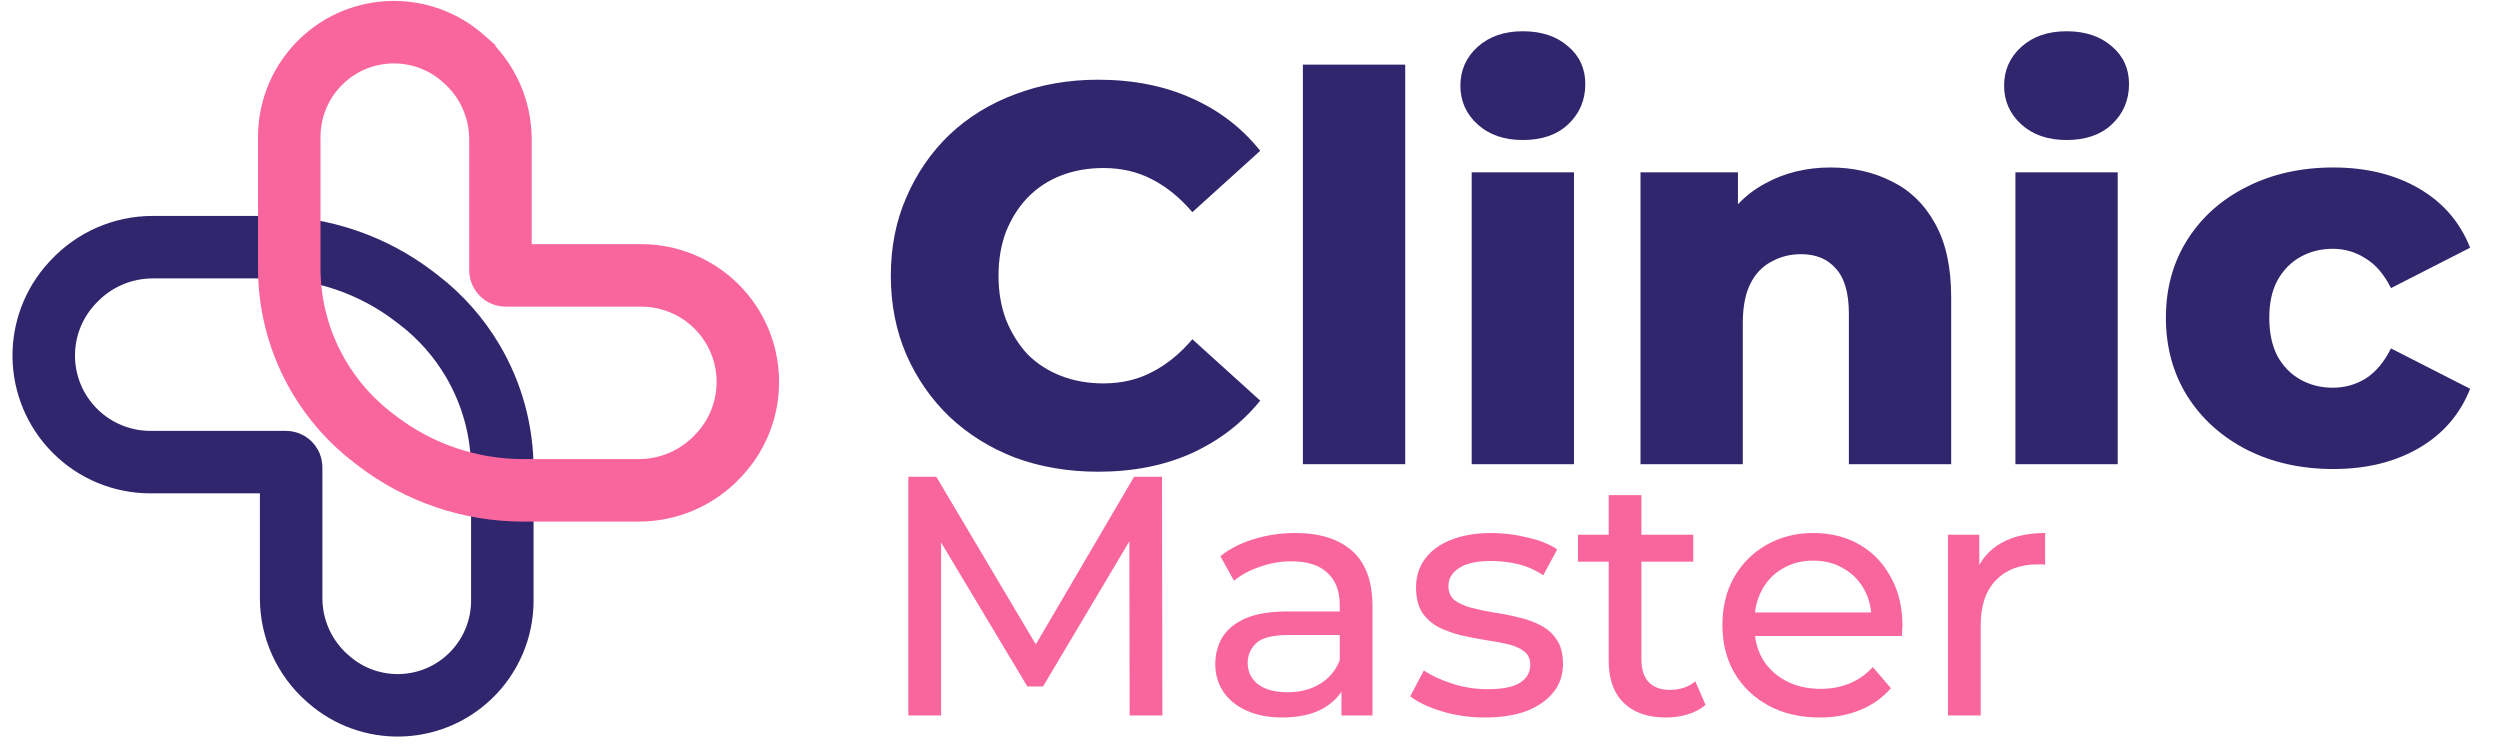
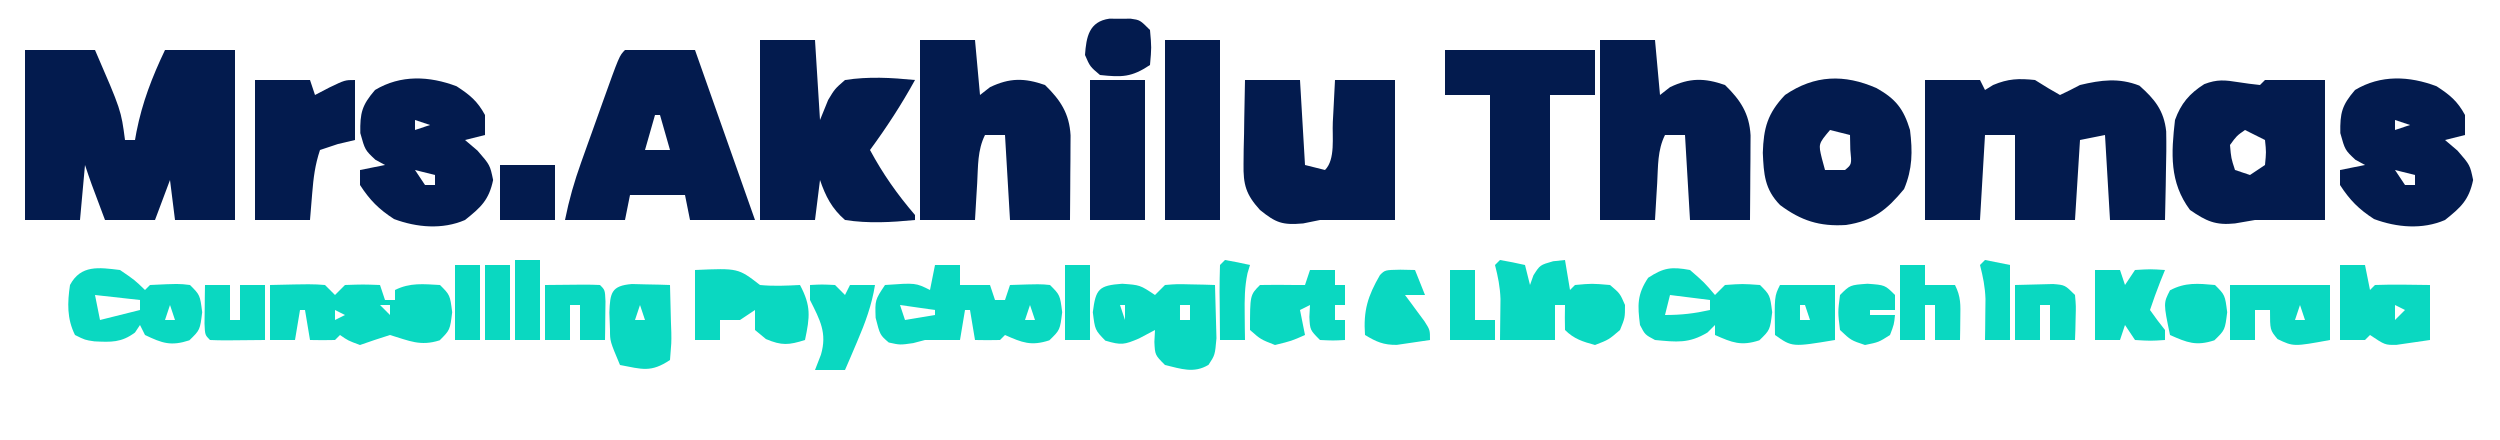
- <svg xmlns="http://www.w3.org/2000/svg" width="400" height="120" viewBox="0 0 400 120" fill="none">
-   <path d="M66.326 47.465L66.982 47.968C70.467 50.637 73.405 53.954 75.636 57.736C78.737 62.994 80.372 68.987 80.372 75.091V96.108C80.372 100.706 78.482 105.101 75.144 108.263C68.863 114.214 59.083 114.398 52.581 108.69L52.379 108.513C48.695 105.278 46.583 100.612 46.583 95.709V74.768C46.583 74.31 46.212 73.938 45.754 73.938H24.054C19.531 73.938 15.193 72.142 11.995 68.944C5.509 62.457 5.315 52.002 11.557 45.28L11.738 45.085C15.017 41.554 19.619 39.547 24.438 39.547H42.967C51.412 39.547 59.621 42.33 66.326 47.465ZM66.326 47.465L63.332 51.373" stroke="#30266D" stroke-width="10" />
-   <path d="M74.073 9.31L74.275 9.487V9.488C77.959 12.722 80.071 17.388 80.071 22.291V43.232C80.071 43.69 80.443 44.062 80.901 44.062H102.601C107.124 44.062 111.461 45.858 114.659 49.056C121.146 55.543 121.339 65.998 115.098 72.72L114.916 72.915C111.637 76.446 107.036 78.453 102.216 78.453H83.688C75.243 78.453 67.033 75.67 60.329 70.535L59.673 70.032C56.187 67.363 53.249 64.046 51.019 60.264C47.918 55.006 46.282 49.013 46.282 42.909V21.892C46.282 17.294 48.173 12.899 51.51 9.737C57.791 3.786 67.572 3.601 74.073 9.31ZM74.073 9.31L70.774 13.067" stroke="#F9669D" stroke-width="10" />
-   <path d="M175.701 75.474C170.934 75.474 166.512 74.727 162.434 73.234C158.413 71.683 154.91 69.5 151.923 66.686C148.994 63.872 146.696 60.569 145.031 56.778C143.365 52.93 142.532 48.709 142.532 44.114C142.532 39.519 143.365 35.326 145.031 31.535C146.696 27.687 148.994 24.356 151.923 21.542C154.91 18.727 158.413 16.573 162.434 15.08C166.512 13.529 170.934 12.754 175.701 12.754C181.273 12.754 186.241 13.73 190.606 15.683C195.028 17.636 198.704 20.45 201.634 24.126L190.778 33.948C188.825 31.65 186.671 29.898 184.317 28.692C182.019 27.486 179.435 26.883 176.563 26.883C174.093 26.883 171.824 27.285 169.757 28.089C167.689 28.893 165.908 30.071 164.415 31.621C162.979 33.115 161.831 34.924 160.969 37.049C160.165 39.174 159.763 41.529 159.763 44.114C159.763 46.698 160.165 49.053 160.969 51.178C161.831 53.304 162.979 55.141 164.415 56.692C165.908 58.186 167.689 59.334 169.757 60.138C171.824 60.942 174.093 61.345 176.563 61.345C179.435 61.345 182.019 60.741 184.317 59.535C186.671 58.329 188.825 56.577 190.778 54.28L201.634 64.101C198.704 67.72 195.028 70.534 190.606 72.544C186.241 74.497 181.273 75.474 175.701 75.474Z" fill="#30266D" />
-   <path d="M208.464 74.268V10.342H224.833V74.268H208.464Z" fill="#30266D" />
-   <path d="M235.471 74.268V27.572H251.84V74.268H235.471ZM243.656 22.403C240.669 22.403 238.257 21.57 236.419 19.905C234.581 18.239 233.662 16.171 233.662 13.702C233.662 11.232 234.581 9.164 236.419 7.498C238.257 5.833 240.669 5 243.656 5C246.642 5 249.055 5.804 250.893 7.412C252.73 8.963 253.649 10.973 253.649 13.443C253.649 16.028 252.73 18.182 250.893 19.905C249.112 21.57 246.7 22.403 243.656 22.403Z" fill="#30266D" />
-   <path d="M292.89 26.797C296.509 26.797 299.783 27.544 302.712 29.037C305.641 30.473 307.939 32.713 309.604 35.757C311.327 38.801 312.189 42.735 312.189 47.56V74.268H295.82V50.231C295.82 46.899 295.13 44.487 293.752 42.994C292.431 41.443 290.564 40.668 288.152 40.668C286.429 40.668 284.849 41.07 283.414 41.874C281.978 42.62 280.858 43.798 280.054 45.406C279.249 47.014 278.847 49.111 278.847 51.695V74.268H262.478V27.572H278.072V40.84L275.057 36.963C276.837 33.574 279.278 31.047 282.38 29.381C285.481 27.658 288.985 26.797 292.89 26.797Z" fill="#30266D" />
-   <path d="M322.466 74.268V27.572H338.835V74.268H322.466ZM330.651 22.403C327.664 22.403 325.252 21.57 323.414 19.905C321.576 18.239 320.657 16.171 320.657 13.702C320.657 11.232 321.576 9.164 323.414 7.498C325.252 5.833 327.664 5 330.651 5C333.637 5 336.05 5.804 337.888 7.412C339.726 8.963 340.644 10.973 340.644 13.443C340.644 16.028 339.726 18.182 337.888 19.905C336.107 21.57 333.695 22.403 330.651 22.403Z" fill="#30266D" />
-   <path d="M373.338 75.043C368.169 75.043 363.545 74.009 359.467 71.941C355.447 69.874 352.288 67.031 349.99 63.412C347.693 59.736 346.544 55.543 346.544 50.834C346.544 46.124 347.693 41.96 349.99 38.341C352.288 34.723 355.447 31.909 359.467 29.898C363.545 27.831 368.169 26.797 373.338 26.797C378.622 26.797 383.188 27.917 387.036 30.157C390.884 32.397 393.613 35.556 395.221 39.634L382.556 46.095C381.465 43.913 380.115 42.333 378.507 41.357C376.899 40.323 375.147 39.806 373.252 39.806C371.356 39.806 369.633 40.237 368.082 41.098C366.532 41.96 365.297 43.224 364.378 44.889C363.516 46.497 363.086 48.479 363.086 50.834C363.086 53.246 363.516 55.285 364.378 56.951C365.297 58.616 366.532 59.88 368.082 60.741C369.633 61.603 371.356 62.034 373.252 62.034C375.147 62.034 376.899 61.546 378.507 60.569C380.115 59.535 381.465 57.927 382.556 55.745L395.221 62.206C393.613 66.284 390.884 69.443 387.036 71.683C383.188 73.923 378.622 75.043 373.338 75.043Z" fill="#30266D" />
-   <path d="M145.332 114.473V76.278H149.806L166.939 105.142H164.539L181.453 76.278H185.928L185.982 114.473H180.744L180.69 84.517H181.945L166.885 109.835H164.375L149.206 84.517H150.57V114.473H145.332Z" fill="#F9669D" />
-   <path d="M214.633 114.473V108.361L214.36 107.216V96.794C214.36 94.575 213.705 92.865 212.395 91.665C211.122 90.428 209.194 89.81 206.612 89.81C204.902 89.81 203.229 90.101 201.592 90.683C199.955 91.228 198.573 91.974 197.445 92.92L195.262 88.991C196.754 87.791 198.536 86.881 200.61 86.263C202.719 85.608 204.92 85.281 207.212 85.281C211.177 85.281 214.232 86.245 216.379 88.173C218.525 90.101 219.598 93.047 219.598 97.012V114.473H214.633ZM205.138 114.8C202.992 114.8 201.101 114.436 199.464 113.709C197.863 112.981 196.627 111.981 195.753 110.708C194.88 109.398 194.444 107.925 194.444 106.288C194.444 104.724 194.808 103.305 195.535 102.032C196.299 100.759 197.518 99.74 199.191 98.976C200.901 98.213 203.192 97.831 206.066 97.831H215.233V101.596H206.284C203.665 101.596 201.901 102.032 200.992 102.905C200.082 103.778 199.628 104.833 199.628 106.07C199.628 107.488 200.191 108.634 201.319 109.507C202.447 110.344 204.011 110.762 206.012 110.762C207.976 110.762 209.685 110.326 211.141 109.453C212.632 108.58 213.705 107.307 214.36 105.633L215.397 109.234C214.705 110.944 213.487 112.308 211.741 113.327C209.995 114.309 207.794 114.8 205.138 114.8Z" fill="#F9669D" />
-   <path d="M237.585 114.8C235.184 114.8 232.893 114.473 230.71 113.818C228.564 113.163 226.873 112.363 225.636 111.417L227.818 107.27C229.055 108.107 230.583 108.816 232.402 109.398C234.221 109.98 236.076 110.271 237.967 110.271C240.404 110.271 242.15 109.926 243.205 109.234C244.297 108.543 244.842 107.579 244.842 106.343C244.842 105.433 244.515 104.724 243.86 104.215C243.205 103.705 242.332 103.323 241.241 103.069C240.186 102.814 239.004 102.596 237.694 102.414C236.385 102.196 235.075 101.941 233.766 101.65C232.456 101.323 231.256 100.886 230.165 100.341C229.073 99.759 228.2 98.976 227.546 97.994C226.891 96.976 226.563 95.63 226.563 93.957C226.563 92.211 227.054 90.683 228.037 89.373C229.019 88.064 230.401 87.063 232.183 86.372C234.002 85.645 236.148 85.281 238.622 85.281C240.514 85.281 242.423 85.517 244.351 85.99C246.316 86.427 247.916 87.063 249.153 87.9L246.916 92.047C245.606 91.174 244.242 90.574 242.823 90.246C241.405 89.919 239.986 89.755 238.567 89.755C236.276 89.755 234.566 90.137 233.438 90.901C232.311 91.628 231.747 92.574 231.747 93.738C231.747 94.72 232.074 95.484 232.729 96.03C233.42 96.539 234.293 96.939 235.348 97.23C236.439 97.521 237.64 97.776 238.949 97.994C240.259 98.176 241.568 98.431 242.878 98.758C244.188 99.049 245.37 99.468 246.425 100.013C247.516 100.559 248.389 101.323 249.044 102.305C249.735 103.287 250.08 104.597 250.08 106.233C250.08 107.979 249.571 109.489 248.553 110.762C247.534 112.035 246.097 113.036 244.242 113.763C242.387 114.454 240.168 114.8 237.585 114.8Z" fill="#F9669D" />
-   <path d="M266.558 114.8C263.647 114.8 261.392 114.018 259.792 112.454C258.191 110.89 257.391 108.652 257.391 105.742V79.224H262.629V105.524C262.629 107.088 263.011 108.289 263.775 109.125C264.575 109.962 265.703 110.38 267.158 110.38C268.795 110.38 270.159 109.926 271.25 109.016L272.887 112.781C272.087 113.472 271.123 113.982 269.995 114.309C268.904 114.636 267.758 114.8 266.558 114.8ZM252.48 89.864V85.554H270.923V89.864H252.48Z" fill="#F9669D" />
-   <path d="M291.138 114.8C288.046 114.8 285.318 114.163 282.953 112.89C280.625 111.617 278.806 109.871 277.497 107.652C276.224 105.433 275.587 102.887 275.587 100.013C275.587 97.139 276.205 94.593 277.442 92.374C278.715 90.155 280.443 88.427 282.626 87.191C284.845 85.917 287.336 85.281 290.101 85.281C292.902 85.281 295.376 85.899 297.522 87.136C299.668 88.373 301.341 90.119 302.542 92.374C303.778 94.593 304.397 97.194 304.397 100.177C304.397 100.395 304.379 100.65 304.342 100.941C304.342 101.232 304.324 101.505 304.288 101.759H279.679V97.994H301.559L299.431 99.304C299.468 97.449 299.086 95.794 298.286 94.339C297.485 92.883 296.376 91.756 294.957 90.956C293.575 90.119 291.956 89.701 290.101 89.701C288.282 89.701 286.663 90.119 285.245 90.956C283.826 91.756 282.717 92.902 281.916 94.393C281.116 95.848 280.716 97.521 280.716 99.413V100.286C280.716 102.214 281.153 103.942 282.026 105.47C282.935 106.961 284.19 108.125 285.79 108.962C287.391 109.798 289.228 110.217 291.301 110.217C293.011 110.217 294.557 109.926 295.939 109.344C297.358 108.762 298.595 107.889 299.65 106.725L302.542 110.107C301.232 111.635 299.595 112.799 297.631 113.6C295.703 114.4 293.539 114.8 291.138 114.8Z" fill="#F9669D" />
-   <path d="M311.67 114.473V85.554H316.69V93.411L316.199 91.447C317 89.446 318.345 87.918 320.237 86.863C322.129 85.808 324.457 85.281 327.221 85.281V90.355C327.003 90.319 326.785 90.301 326.566 90.301C326.385 90.301 326.203 90.301 326.021 90.301C323.22 90.301 321.001 91.137 319.364 92.811C317.727 94.484 316.909 96.903 316.909 100.068V114.473H311.67Z" fill="#F9669D" />
+ <svg xmlns="http://www.w3.org/2000/svg" version="1.1" width="500" height="88">
+   <path d="M0 0 C4.62 0 9.24 0 14 0 C19.223 12.054 19.223 12.054 20 18 C20.66 18 21.32 18 22 18 C22.098 17.455 22.196 16.909 22.297 16.348 C23.468 10.441 25.412 5.435 28 0 C32.62 0 37.24 0 42 0 C42 11.22 42 22.44 42 34 C38.04 34 34.08 34 30 34 C29.67 31.36 29.34 28.72 29 26 C28.01 28.64 27.02 31.28 26 34 C22.7 34 19.4 34 16 34 C13.125 26.375 13.125 26.375 12 23 C11.67 26.63 11.34 30.26 11 34 C7.37 34 3.74 34 0 34 C0 22.78 0 11.56 0 0 Z " fill="#031B4E" transform="translate(5,10)" />
+   <path d="M0 0 C3.63 0 7.26 0 11 0 C11.33 0.66 11.66 1.32 12 2 C12.804 1.505 12.804 1.505 13.625 1 C16.657 -0.276 18.731 -0.334 22 0 C22.866 0.536 23.733 1.073 24.625 1.625 C25.409 2.079 26.192 2.533 27 3 C28.354 2.375 29.685 1.702 31 1 C35.232 -0.007 38.781 -0.477 42.875 1.125 C45.924 3.815 47.802 6.108 48.239 10.28 C48.295 12.964 48.261 15.63 48.188 18.312 C48.167 19.71 48.167 19.71 48.146 21.135 C48.111 23.423 48.057 25.712 48 28 C44.37 28 40.74 28 37 28 C36.67 22.39 36.34 16.78 36 11 C34.35 11.33 32.7 11.66 31 12 C30.67 17.28 30.34 22.56 30 28 C26.04 28 22.08 28 18 28 C18 22.39 18 16.78 18 11 C16.02 11 14.04 11 12 11 C11.67 16.61 11.34 22.22 11 28 C7.37 28 3.74 28 0 28 C0 18.76 0 9.52 0 0 Z " fill="#031B4E" transform="translate(385,16)" />
+   <path d="M0 0 C4.62 0 9.24 0 14 0 C17.96 11.22 21.92 22.44 26 34 C21.71 34 17.42 34 13 34 C12.505 31.525 12.505 31.525 12 29 C8.37 29 4.74 29 1 29 C0.505 31.475 0.505 31.475 0 34 C-3.96 34 -7.92 34 -12 34 C-11.178 29.888 -10.152 26.348 -8.75 22.422 C-8.307 21.179 -7.863 19.937 -7.406 18.656 C-7.176 18.016 -6.945 17.375 -6.707 16.715 C-5.998 14.744 -5.295 12.771 -4.594 10.797 C-1.13 1.13 -1.13 1.13 0 0 Z M6 13 C5.34 15.31 4.68 17.62 4 20 C5.65 20 7.3 20 9 20 C8.34 17.69 7.68 15.38 7 13 C6.67 13 6.34 13 6 13 Z " fill="#031B4E" transform="translate(125,10)" />
+   <path d="M0 0 C3.63 0 7.26 0 11 0 C11.33 3.63 11.66 7.26 12 11 C12.66 10.484 13.32 9.969 14 9.438 C17.943 7.548 20.876 7.568 25 9 C28.081 12.002 29.875 14.695 30.114 19.085 C30.108 19.865 30.103 20.645 30.098 21.449 C30.094 22.297 30.091 23.144 30.088 24.018 C30.08 24.899 30.071 25.78 30.062 26.688 C30.058 27.58 30.053 28.473 30.049 29.393 C30.037 31.595 30.019 33.798 30 36 C26.04 36 22.08 36 18 36 C17.67 30.39 17.34 24.78 17 19 C15.68 19 14.36 19 13 19 C11.479 22.042 11.626 25.28 11.438 28.625 C11.394 29.331 11.351 30.038 11.307 30.766 C11.201 32.51 11.1 34.255 11 36 C7.37 36 3.74 36 0 36 C0 24.12 0 12.24 0 0 Z " fill="#031B4E" transform="translate(320,8)" />
+   <path d="M0 0 C3.63 0 7.26 0 11 0 C11.33 3.63 11.66 7.26 12 11 C12.66 10.484 13.32 9.969 14 9.438 C17.943 7.548 20.876 7.568 25 9 C28.081 12.002 29.875 14.695 30.114 19.085 C30.108 19.865 30.103 20.645 30.098 21.449 C30.094 22.297 30.091 23.144 30.088 24.018 C30.08 24.899 30.071 25.78 30.062 26.688 C30.058 27.58 30.053 28.473 30.049 29.393 C30.037 31.595 30.019 33.798 30 36 C26.04 36 22.08 36 18 36 C17.67 30.39 17.34 24.78 17 19 C15.68 19 14.36 19 13 19 C11.479 22.042 11.626 25.28 11.438 28.625 C11.394 29.331 11.351 30.038 11.307 30.766 C11.201 32.51 11.1 34.255 11 36 C7.37 36 3.74 36 0 36 C0 24.12 0 12.24 0 0 Z " fill="#031B4E" transform="translate(184,8)" />
+   <path d="M0 0 C3.63 0 7.26 0 11 0 C11.33 5.28 11.66 10.56 12 16 C12.536 14.68 13.072 13.36 13.625 12 C14.957 9.781 14.957 9.781 17 8 C21.731 7.271 26.249 7.537 31 8 C28.283 12.931 25.333 17.463 22 22 C24.616 26.844 27.422 30.826 31 35 C31 35.33 31 35.66 31 36 C26.249 36.463 21.731 36.729 17 36 C14.359 33.697 13.131 31.289 12 28 C11.67 30.64 11.34 33.28 11 36 C7.37 36 3.74 36 0 36 C0 24.12 0 12.24 0 0 Z " fill="#031B4E" transform="translate(152,8)" />
+   <path d="M0 0 C1.432 0.223 2.87 0.419 4.312 0.562 C4.643 0.233 4.973 -0.098 5.312 -0.438 C9.273 -0.438 13.232 -0.438 17.312 -0.438 C17.312 8.803 17.312 18.043 17.312 27.562 C12.693 27.562 8.072 27.562 3.312 27.562 C1.992 27.789 0.672 28.016 -0.688 28.25 C-4.629 28.661 -6.439 27.777 -9.688 25.562 C-13.824 19.991 -13.45 14.235 -12.688 7.562 C-11.503 4.284 -9.824 2.284 -6.84 0.391 C-4.257 -0.603 -2.714 -0.435 0 0 Z M1.312 9.562 C-0.354 10.727 -0.354 10.727 -1.688 12.562 C-1.457 15.217 -1.457 15.217 -0.688 17.562 C0.302 17.892 1.292 18.223 2.312 18.562 C3.303 17.902 4.293 17.242 5.312 16.562 C5.563 13.979 5.563 13.979 5.312 11.562 C3.993 10.902 2.672 10.242 1.312 9.562 Z " fill="#031B4E" transform="translate(447.6875,16.4375)" />
+   <path d="M0 0 C3.63 0 7.26 0 11 0 C11.33 5.61 11.66 11.22 12 17 C13.32 17.33 14.64 17.66 16 18 C18.119 15.881 17.418 11.38 17.562 8.438 C17.606 7.631 17.649 6.825 17.693 5.994 C17.8 3.996 17.9 1.998 18 0 C21.96 0 25.92 0 30 0 C30 9.24 30 18.48 30 28 C25 28 20 28 15 28 C13.886 28.227 12.773 28.454 11.625 28.688 C7.462 29.046 6.203 28.58 3 26 C0.188 22.901 -0.365 20.954 -0.293 16.797 C-0.283 15.817 -0.274 14.838 -0.264 13.828 C-0.226 12.304 -0.226 12.304 -0.188 10.75 C-0.174 9.719 -0.16 8.688 -0.146 7.625 C-0.111 5.083 -0.057 2.541 0 0 Z " fill="#031B4E" transform="translate(249,16)" />
+   <path d="M0 0 C3.807 2.146 5.397 4.099 6.688 8.375 C7.219 12.671 7.196 16.172 5.5 20.188 C2.006 24.405 -0.654 26.536 -6.125 27.375 C-11.391 27.705 -15.095 26.521 -19.312 23.375 C-22.397 20.194 -22.559 17.212 -22.75 12.938 C-22.597 7.987 -21.819 5.066 -18.312 1.375 C-12.369 -2.677 -6.426 -2.818 0 0 Z M-9.312 8.375 C-11.646 11.156 -11.646 11.156 -10.938 14.062 C-10.731 14.826 -10.525 15.589 -10.312 16.375 C-8.992 16.375 -7.673 16.375 -6.312 16.375 C-4.956 15.25 -4.956 15.25 -5.25 12.312 C-5.271 11.343 -5.291 10.374 -5.312 9.375 C-6.633 9.045 -7.952 8.715 -9.312 8.375 Z " fill="#031B4E" transform="translate(375.3125,17.625)" />
+   <path d="M0 0 C2.677 1.743 4.164 2.958 5.688 5.75 C5.688 7.07 5.688 8.39 5.688 9.75 C4.367 10.08 3.047 10.41 1.688 10.75 C2.925 11.802 2.925 11.802 4.188 12.875 C6.688 15.75 6.688 15.75 7.312 18.75 C6.477 22.761 4.858 24.228 1.688 26.75 C-2.833 28.709 -7.981 28.246 -12.5 26.562 C-15.55 24.597 -17.339 22.786 -19.312 19.75 C-19.312 18.76 -19.312 17.77 -19.312 16.75 C-17.663 16.42 -16.012 16.09 -14.312 15.75 C-15.272 15.224 -15.272 15.224 -16.25 14.688 C-18.312 12.75 -18.312 12.75 -19.25 9.375 C-19.32 5.313 -18.935 3.81 -16.312 0.75 C-11.154 -2.345 -5.439 -2.052 0 0 Z M-8.312 6.75 C-8.312 7.41 -8.312 8.07 -8.312 8.75 C-7.322 8.42 -6.332 8.09 -5.312 7.75 C-6.303 7.42 -7.293 7.09 -8.312 6.75 Z M-8.312 16.75 C-7.322 18.235 -7.322 18.235 -6.312 19.75 C-5.652 19.75 -4.992 19.75 -4.312 19.75 C-4.312 19.09 -4.312 18.43 -4.312 17.75 C-5.633 17.42 -6.952 17.09 -8.312 16.75 Z " fill="#031B4E" transform="translate(487.3125,17.25)" />
+   <path d="M0 0 C2.677 1.743 4.164 2.958 5.688 5.75 C5.688 7.07 5.688 8.39 5.688 9.75 C4.367 10.08 3.047 10.41 1.688 10.75 C2.925 11.802 2.925 11.802 4.188 12.875 C6.688 15.75 6.688 15.75 7.312 18.75 C6.477 22.761 4.858 24.228 1.688 26.75 C-2.833 28.709 -7.981 28.246 -12.5 26.562 C-15.55 24.597 -17.339 22.786 -19.312 19.75 C-19.312 18.76 -19.312 17.77 -19.312 16.75 C-17.663 16.42 -16.012 16.09 -14.312 15.75 C-15.272 15.224 -15.272 15.224 -16.25 14.688 C-18.312 12.75 -18.312 12.75 -19.25 9.375 C-19.32 5.313 -18.935 3.81 -16.312 0.75 C-11.154 -2.345 -5.439 -2.052 0 0 Z M-8.312 6.75 C-8.312 7.41 -8.312 8.07 -8.312 8.75 C-7.322 8.42 -6.332 8.09 -5.312 7.75 C-6.303 7.42 -7.293 7.09 -8.312 6.75 Z M-8.312 16.75 C-7.322 18.235 -7.322 18.235 -6.312 19.75 C-5.652 19.75 -4.992 19.75 -4.312 19.75 C-4.312 19.09 -4.312 18.43 -4.312 17.75 C-5.633 17.42 -6.952 17.09 -8.312 16.75 Z " fill="#031B4E" transform="translate(91.3125,17.25)" />
+   <path d="M0 0 C9.9 0 19.8 0 30 0 C30 2.97 30 5.94 30 9 C27.03 9 24.06 9 21 9 C21 17.25 21 25.5 21 34 C17.04 34 13.08 34 9 34 C9 25.75 9 17.5 9 9 C6.03 9 3.06 9 0 9 C0 6.03 0 3.06 0 0 Z " fill="#031B4E" transform="translate(289,10)" />
+   <path d="M0 0 C3.63 0 7.26 0 11 0 C11.33 0.99 11.66 1.98 12 3 C12.949 2.505 13.898 2.01 14.875 1.5 C18 0 18 0 20 0 C20 3.96 20 7.92 20 12 C18.298 12.402 18.298 12.402 16.562 12.812 C15.387 13.204 14.211 13.596 13 14 C11.997 17.008 11.697 19.538 11.438 22.688 C11.293 24.441 11.149 26.194 11 28 C7.37 28 3.74 28 0 28 C0 18.76 0 9.52 0 0 Z " fill="#031B4E" transform="translate(51,16)" />
+   <path d="M0 0 C3.63 0 7.26 0 11 0 C11 11.88 11 23.76 11 36 C7.37 36 3.74 36 0 36 C0 24.12 0 12.24 0 0 Z " fill="#031B4E" transform="translate(233,8)" />
+   <path d="M0 0 C1.65 0 3.3 0 5 0 C5 1.32 5 2.64 5 4 C6.98 4 8.96 4 11 4 C11.33 4.99 11.66 5.98 12 7 C12.66 7 13.32 7 14 7 C14.33 6.01 14.66 5.02 15 4 C21.055 3.805 21.055 3.805 23 4 C25 6 25 6 25.438 9.438 C25 13 25 13 22.875 15.062 C19.213 16.257 17.46 15.529 14 14 C13.67 14.33 13.34 14.66 13 15 C11.334 15.041 9.666 15.043 8 15 C7.67 13.02 7.34 11.04 7 9 C6.67 9 6.34 9 6 9 C5.67 10.98 5.34 12.96 5 15 C2.667 15 0.333 15 -2 15 C-2.784 15.206 -3.567 15.412 -4.375 15.625 C-7 16 -7 16 -9.25 15.5 C-11 14 -11 14 -11.875 10.562 C-12 7 -12 7 -10 4 C-3.875 3.562 -3.875 3.562 -1 5 C-0.67 3.35 -0.34 1.7 0 0 Z M-7 8 C-6.67 8.99 -6.34 9.98 -6 11 C-4.02 10.67 -2.04 10.34 0 10 C0 9.67 0 9.34 0 9 C-2.31 8.67 -4.62 8.34 -7 8 Z M19 8 C18.67 8.99 18.34 9.98 18 11 C18.66 11 19.32 11 20 11 C19.67 10.01 19.34 9.02 19 8 Z " fill="#0AD8C1" transform="translate(187,53)" />
+   <path d="M0 0 C8.398 -0.195 8.398 -0.195 11 0 C11.66 0.66 12.32 1.32 13 2 C13.66 1.34 14.32 0.68 15 0 C18.625 -0.125 18.625 -0.125 22 0 C22.33 0.99 22.66 1.98 23 3 C23.66 3 24.32 3 25 3 C25 2.34 25 1.68 25 1 C28.013 -0.507 30.683 -0.178 34 0 C36 2 36 2 36.438 5.438 C36 9 36 9 33.938 11.062 C30.039 12.307 27.869 11.154 24 10 C21.988 10.631 19.986 11.294 18 12 C15.625 11.125 15.625 11.125 14 10 C13.67 10.33 13.34 10.66 13 11 C11.334 11.041 9.666 11.043 8 11 C7.67 9.02 7.34 7.04 7 5 C6.67 5 6.34 5 6 5 C5.67 6.98 5.34 8.96 5 11 C3.35 11 1.7 11 0 11 C0 7.37 0 3.74 0 0 Z M22 4 C22.66 4.66 23.32 5.32 24 6 C24 5.34 24 4.68 24 4 C23.34 4 22.68 4 22 4 Z M13 5 C13 5.66 13 6.32 13 7 C13.66 6.67 14.32 6.34 15 6 C14.34 5.67 13.68 5.34 13 5 Z " fill="#0AD8C1" transform="translate(54,57)" />
+   <path d="M0 0 C3.63 0 7.26 0 11 0 C11 9.24 11 18.48 11 28 C7.37 28 3.74 28 0 28 C0 18.76 0 9.52 0 0 Z " fill="#031B4E" transform="translate(218,16)" />
+   <path d="M0 0 C3.562 0.25 3.562 0.25 6.562 2.25 C7.223 1.59 7.883 0.93 8.562 0.25 C10.945 0.055 10.945 0.055 13.688 0.125 C14.598 0.143 15.508 0.161 16.445 0.18 C17.144 0.203 17.843 0.226 18.562 0.25 C18.643 2.52 18.702 4.791 18.75 7.062 C18.802 8.959 18.802 8.959 18.855 10.895 C18.562 14.25 18.562 14.25 17.273 16.211 C14.335 17.995 11.763 17.006 8.562 16.25 C6.562 14.25 6.562 14.25 6.438 11.625 C6.479 10.841 6.52 10.057 6.562 9.25 C5.511 9.807 4.459 10.364 3.375 10.938 C0.428 12.19 -0.156 12.334 -3.375 11.375 C-5.438 9.25 -5.438 9.25 -5.875 5.688 C-5.283 1.036 -4.696 0.342 0 0 Z M-0.438 4.25 C-0.107 5.24 0.223 6.23 0.562 7.25 C0.562 6.26 0.562 5.27 0.562 4.25 C0.233 4.25 -0.098 4.25 -0.438 4.25 Z M11.562 4.25 C11.562 5.24 11.562 6.23 11.562 7.25 C12.223 7.25 12.883 7.25 13.562 7.25 C13.562 6.26 13.562 5.27 13.562 4.25 C12.902 4.25 12.242 4.25 11.562 4.25 Z " fill="#0AD8C1" transform="translate(224.4375,56.75)" />
+   <path d="M0 0 C1.675 0.286 3.344 0.618 5 1 C5.33 2.32 5.66 3.64 6 5 C6.227 4.361 6.454 3.721 6.688 3.062 C8 1 8 1 10.625 0.25 C11.409 0.168 12.193 0.085 13 0 C13.33 1.98 13.66 3.96 14 6 C14.33 5.67 14.66 5.34 15 5 C18.375 4.688 18.375 4.688 22 5 C24 6.688 24 6.688 25 9 C25 11.562 25 11.562 24 14 C21.75 15.938 21.75 15.938 19 17 C16.57 16.337 14.799 15.799 13 14 C12.959 12.334 12.957 10.666 13 9 C12.34 9 11.68 9 11 9 C11 11.31 11 13.62 11 16 C7.37 16 3.74 16 0 16 C0.033 13.266 0.065 10.531 0.098 7.797 C0.012 5.338 -0.399 3.362 -1 1 C-0.67 0.67 -0.34 0.34 0 0 Z " fill="#0AD8C1" transform="translate(300,52)" />
+   <path d="M0 0 C2.938 2 2.938 2 5 4 C5.33 3.67 5.66 3.34 6 3 C11.736 2.727 11.736 2.727 14 3 C16 5 16 5 16.438 8.438 C16 12 16 12 13.875 14.062 C10.175 15.269 8.464 14.653 5 13 C4.67 12.34 4.34 11.68 4 11 C3.67 11.495 3.34 11.99 3 12.5 C0.276 14.543 -1.79 14.433 -5.125 14.273 C-7 14 -7 14 -9 13 C-10.629 9.741 -10.527 6.561 -10 3 C-7.828 -1.088 -4.199 -0.507 0 0 Z M-5 5 C-4.67 6.65 -4.34 8.3 -4 10 C-1.36 9.34 1.28 8.68 4 8 C4 7.34 4 6.68 4 6 C1.03 5.67 -1.94 5.34 -5 5 Z M10 7 C9.67 7.99 9.34 8.98 9 10 C9.66 10 10.32 10 11 10 C10.67 9.01 10.34 8.02 10 7 Z " fill="#0AD8C1" transform="translate(24,54)" />
+   <path d="M0 0 C2.875 2.5 2.875 2.5 5 5 C5.66 4.34 6.32 3.68 7 3 C10.5 2.75 10.5 2.75 14 3 C16 5 16 5 16.438 8.438 C16 12 16 12 13.875 14.062 C10.213 15.257 8.46 14.529 5 13 C5 12.34 5 11.68 5 11 C4.505 11.495 4.01 11.99 3.5 12.5 C-0.226 14.736 -2.679 14.412 -7 14 C-9 12.938 -9 12.938 -10 11 C-10.5 7.069 -10.6 4.899 -8.375 1.562 C-5.243 -0.498 -3.685 -0.677 0 0 Z M-4 5 C-4.33 6.32 -4.66 7.64 -5 9 C-1.727 9 0.847 8.701 4 8 C4 7.34 4 6.68 4 6 C1.36 5.67 -1.28 5.34 -4 5 Z M10 7 C10 10 10 10 10 10 Z " fill="#0AD8C1" transform="translate(338,54)" />
+   <path d="M0 0 C8.633 -0.381 8.633 -0.381 13 3 C15.719 3.269 18.258 3.137 21 3 C23.249 7.218 22.978 9.356 22 14 C18.757 15.019 17.373 15.158 14.188 13.812 C13.466 13.214 12.744 12.616 12 12 C12 10.68 12 9.36 12 8 C11.01 8.66 10.02 9.32 9 10 C7.68 10 6.36 10 5 10 C5 11.32 5 12.64 5 14 C3.35 14 1.7 14 0 14 C0 9.38 0 4.76 0 0 Z M5 4 C6 6 6 6 6 6 Z " fill="#0AD8C1" transform="translate(139,54)" />
+   <path d="M0 0 C1.65 0 3.3 0 5 0 C5.33 1.65 5.66 3.3 6 5 C6.33 4.67 6.66 4.34 7 4 C10.669 3.857 14.327 3.958 18 4 C18 7.63 18 11.26 18 15 C16.577 15.206 15.154 15.412 13.688 15.625 C12.887 15.741 12.086 15.857 11.262 15.977 C9 16 9 16 6 14 C5.67 14.33 5.34 14.66 5 15 C3.35 15 1.7 15 0 15 C0 10.05 0 5.1 0 0 Z M11 8 C11 8.99 11 9.98 11 11 C11.66 10.34 12.32 9.68 13 9 C12.34 8.67 11.68 8.34 11 8 Z " fill="#0AD8C1" transform="translate(468,53)" />
+   <path d="M0 0 C6.667 0 13.333 0 20 0 C20 3.63 20 7.26 20 11 C12.709 12.337 12.709 12.337 9.5 10.812 C8 9 8 9 8 5 C7.01 5 6.02 5 5 5 C5 6.98 5 8.96 5 11 C3.35 11 1.7 11 0 11 C0 7.37 0 3.74 0 0 Z M14 4 C13.67 4.99 13.34 5.98 13 7 C13.66 7 14.32 7 15 7 C14.67 6.01 14.34 5.02 14 4 Z " fill="#0AD8C1" transform="translate(446,57)" />
+   <path d="M0 0 C1.65 0 3.3 0 5 0 C5 0.99 5 1.98 5 3 C5.66 3 6.32 3 7 3 C7 4.32 7 5.64 7 7 C6.34 7 5.68 7 5 7 C5 7.99 5 8.98 5 10 C5.66 10 6.32 10 7 10 C7 11.32 7 12.64 7 14 C4.625 14.125 4.625 14.125 2 14 C0 12 0 12 -0.125 9.375 C-0.084 8.591 -0.043 7.808 0 7 C-0.99 7.495 -0.99 7.495 -2 8 C-1.67 9.65 -1.34 11.3 -1 13 C-3.688 14.188 -3.688 14.188 -7 15 C-9.875 13.875 -9.875 13.875 -12 12 C-12 5 -12 5 -10 3 C-7.667 2.958 -5.333 2.959 -3 3 C-2.34 3 -1.68 3 -1 3 C-0.67 2.01 -0.34 1.02 0 0 Z " fill="#0AD8C1" transform="translate(262,54)" />
+   <path d="M0 0 C0.905 0.023 1.81 0.046 2.742 0.07 C4.107 0.097 4.107 0.097 5.5 0.125 C6.199 0.148 6.897 0.171 7.617 0.195 C7.698 2.654 7.758 5.111 7.805 7.57 C7.842 8.618 7.842 8.618 7.881 9.688 C7.91 11.719 7.91 11.719 7.617 15.195 C3.767 17.762 2.031 17.028 -2.383 16.195 C-4.383 11.445 -4.383 11.445 -4.383 9.195 C-4.424 8.04 -4.465 6.885 -4.508 5.695 C-4.367 1.744 -4.112 0.337 0 0 Z M1.617 4.195 C1.287 5.185 0.957 6.175 0.617 7.195 C1.277 7.195 1.937 7.195 2.617 7.195 C2.287 6.205 1.957 5.215 1.617 4.195 Z " fill="#0AD8C1" transform="translate(126.3828,56.80469)" />
+   <path d="M0 0 C1.65 0 3.3 0 5 0 C5.33 0.99 5.66 1.98 6 3 C6.66 2.01 7.32 1.02 8 0 C11.125 -0.188 11.125 -0.188 14 0 C13.691 0.763 13.381 1.526 13.062 2.312 C12.321 4.188 11.638 6.087 11 8 C11.953 9.367 12.954 10.703 14 12 C14 12.66 14 13.32 14 14 C11.125 14.188 11.125 14.188 8 14 C7.34 13.01 6.68 12.02 6 11 C5.67 11.99 5.34 12.98 5 14 C3.35 14 1.7 14 0 14 C0 9.38 0 4.76 0 0 Z " fill="#0AD8C1" transform="translate(419,54)" />
+   <path d="M0 0 C1.65 0 3.3 0 5 0 C5 1.32 5 2.64 5 4 C6.98 4 8.96 4 11 4 C12.203 6.405 12.101 7.95 12.062 10.625 C12.053 11.442 12.044 12.26 12.035 13.102 C12.024 13.728 12.012 14.355 12 15 C10.35 15 8.7 15 7 15 C7 12.69 7 10.38 7 8 C6.34 8 5.68 8 5 8 C5 10.31 5 12.62 5 15 C3.35 15 1.7 15 0 15 C0 10.05 0 5.1 0 0 Z " fill="#0AD8C1" transform="translate(380,53)" />
+   <path d="M0 0 C2.375 -0.125 2.375 -0.125 5 0 C5.66 0.66 6.32 1.32 7 2 C7.33 1.34 7.66 0.68 8 0 C9.65 0 11.3 0 13 0 C12.345 4.058 11.054 7.54 9.438 11.312 C8.982 12.381 8.527 13.45 8.059 14.551 C7.535 15.763 7.535 15.763 7 17 C5.02 17 3.04 17 1 17 C1.392 15.989 1.784 14.979 2.188 13.938 C3.466 9.589 1.997 6.995 0 3 C0 2.01 0 1.02 0 0 Z " fill="#0AD8C1" transform="translate(162,57)" />
+   <path d="M0 0 C1.454 0.031 1.454 0.031 2.938 0.062 C3.598 1.712 4.258 3.362 4.938 5.062 C3.618 5.062 2.297 5.062 0.938 5.062 C1.479 5.786 1.479 5.786 2.031 6.523 C2.495 7.155 2.959 7.787 3.438 8.438 C3.902 9.064 4.366 9.69 4.844 10.336 C5.938 12.062 5.938 12.062 5.938 14.062 C4.523 14.286 3.106 14.491 1.688 14.688 C0.899 14.804 0.11 14.92 -0.703 15.039 C-3.384 15.066 -4.789 14.428 -7.062 13.062 C-7.411 8.185 -6.513 5.278 -4.062 1.062 C-3.062 0.062 -3.062 0.062 0 0 Z " fill="#0AD8C1" transform="translate(280.0625,53.9375)" />
+   <path d="M0 0 C3.63 0 7.26 0 11 0 C11 3.63 11 7.26 11 11 C2.429 12.429 2.429 12.429 -1 10 C-1.125 2.25 -1.125 2.25 0 0 Z M4 4 C4 4.99 4 5.98 4 7 C4.66 7 5.32 7 6 7 C5.67 6.01 5.34 5.02 5 4 C4.67 4 4.34 4 4 4 Z " fill="#0AD8C1" transform="translate(356,57)" />
+   <path d="M0 0 C0.701 0.005 1.403 0.01 2.125 0.016 C2.826 0.01 3.527 0.005 4.25 0 C6.125 0.266 6.125 0.266 8.125 2.266 C8.438 5.766 8.438 5.766 8.125 9.266 C4.421 11.735 2.504 11.735 -1.875 11.266 C-3.875 9.578 -3.875 9.578 -4.875 7.266 C-4.617 3.66 -4.078 0.578 0 0 Z " fill="#031B4E" transform="translate(221.875,3.734375)" />
+   <path d="M0 0 C3.63 0 7.26 0 11 0 C11 3.63 11 7.26 11 11 C7.37 11 3.74 11 0 11 C0 7.37 0 3.74 0 0 Z " fill="#031B4E" transform="translate(100,33)" />
+   <path d="M0 0 C2 2 2 2 2.438 5.438 C2 9 2 9 -0.125 11.062 C-3.787 12.257 -5.54 11.529 -9 10 C-10.323 3.626 -10.323 3.626 -9 1.062 C-5.942 -0.562 -3.392 -0.308 0 0 Z " fill="#0AD8C1" transform="translate(443,57)" />
+   <path d="M0 0 C8.496 -0.098 8.496 -0.098 11 0 C12 1 12 1 12.098 3.285 C12.086 4.202 12.074 5.118 12.062 6.062 C12.053 6.982 12.044 7.901 12.035 8.848 C12.024 9.558 12.012 10.268 12 11 C10.35 11 8.7 11 7 11 C7 8.69 7 6.38 7 4 C6.34 4 5.68 4 5 4 C5 6.31 5 8.62 5 11 C3.35 11 1.7 11 0 11 C0 7.37 0 3.74 0 0 Z " fill="#0AD8C1" transform="translate(109,57)" />
+   <path d="M0 0 C1.65 0 3.3 0 5 0 C5 2.31 5 4.62 5 7 C5.66 7 6.32 7 7 7 C7 4.69 7 2.38 7 0 C8.65 0 10.3 0 12 0 C12 3.63 12 7.26 12 11 C3.504 11.098 3.504 11.098 1 11 C0 10 0 10 -0.098 7.715 C-0.086 6.798 -0.074 5.882 -0.062 4.938 C-0.053 4.018 -0.044 3.099 -0.035 2.152 C-0.024 1.442 -0.012 0.732 0 0 Z " fill="#0AD8C1" transform="translate(41,57)" />
+   <path d="M0 0 C1.609 -0.041 3.217 -0.083 4.875 -0.125 C5.78 -0.148 6.685 -0.171 7.617 -0.195 C10 0 10 0 12 2 C12.195 4.164 12.195 4.164 12.125 6.625 C12.107 7.442 12.089 8.26 12.07 9.102 C12.036 10.041 12.036 10.041 12 11 C10.35 11 8.7 11 7 11 C7 8.69 7 6.38 7 4 C6.34 4 5.68 4 5 4 C5 6.31 5 8.62 5 11 C3.35 11 1.7 11 0 11 C0 7.37 0 3.74 0 0 Z " fill="#0AD8C1" transform="translate(403,57)" />
+   <path d="M0 0 C3.5 0.25 3.5 0.25 5.5 2.25 C5.5 3.24 5.5 4.23 5.5 5.25 C3.85 5.25 2.2 5.25 0.5 5.25 C0.5 5.58 0.5 5.91 0.5 6.25 C2.15 6.25 3.8 6.25 5.5 6.25 C5.312 8.125 5.312 8.125 4.5 10.25 C2.25 11.688 2.25 11.688 -0.5 12.25 C-3.312 11.312 -3.312 11.312 -5.5 9.25 C-5.938 5.688 -5.938 5.688 -5.5 2.25 C-3.5 0.25 -3.5 0.25 0 0 Z " fill="#0AD8C1" transform="translate(373.5,56.75)" />
+   <path d="M0 0 C1.65 0 3.3 0 5 0 C5 3.3 5 6.6 5 10 C6.32 10 7.64 10 9 10 C9 11.32 9 12.64 9 14 C6.03 14 3.06 14 0 14 C0 9.38 0 4.76 0 0 Z " fill="#0AD8C1" transform="translate(290,54)" />
+   <path d="M0 0 C1.65 0.33 3.3 0.66 5 1 C5 5.95 5 10.9 5 16 C3.35 16 1.7 16 0 16 C0.012 15.252 0.023 14.505 0.035 13.734 C0.044 12.75 0.053 11.765 0.062 10.75 C0.074 9.775 0.086 8.801 0.098 7.797 C0.012 5.338 -0.399 3.362 -1 1 C-0.67 0.67 -0.34 0.34 0 0 Z " fill="#0AD8C1" transform="translate(397,52)" />
+   <path d="M0 0 C1.675 0.286 3.344 0.618 5 1 C4.836 1.541 4.673 2.083 4.504 2.641 C3.914 5.402 3.904 7.928 3.938 10.75 C3.951 12.227 3.951 12.227 3.965 13.734 C3.976 14.482 3.988 15.23 4 16 C2.35 16 0.7 16 -1 16 C-1.027 13.521 -1.047 11.042 -1.062 8.562 C-1.075 7.502 -1.075 7.502 -1.088 6.42 C-1.097 4.613 -1.052 2.806 -1 1 C-0.67 0.67 -0.34 0.34 0 0 Z " fill="#0AD8C1" transform="translate(245,52)" />
+   <path d="M0 0 C1.65 0 3.3 0 5 0 C5 5.28 5 10.56 5 16 C3.35 16 1.7 16 0 16 C0 10.72 0 5.44 0 0 Z " fill="#0AD8C1" transform="translate(103,52)" />
+   <path d="M0 0 C1.65 0 3.3 0 5 0 C5 4.95 5 9.9 5 15 C3.35 15 1.7 15 0 15 C0 10.05 0 5.1 0 0 Z " fill="#0AD8C1" transform="translate(213,53)" />
+   <path d="M0 0 C1.65 0 3.3 0 5 0 C5 4.95 5 9.9 5 15 C3.35 15 1.7 15 0 15 C0 10.05 0 5.1 0 0 Z " fill="#0AD8C1" transform="translate(97,53)" />
+   <path d="M0 0 C1.65 0 3.3 0 5 0 C5 4.95 5 9.9 5 15 C3.35 15 1.7 15 0 15 C0 10.05 0 5.1 0 0 Z " fill="#0AD8C1" transform="translate(91,53)" />
</svg>
